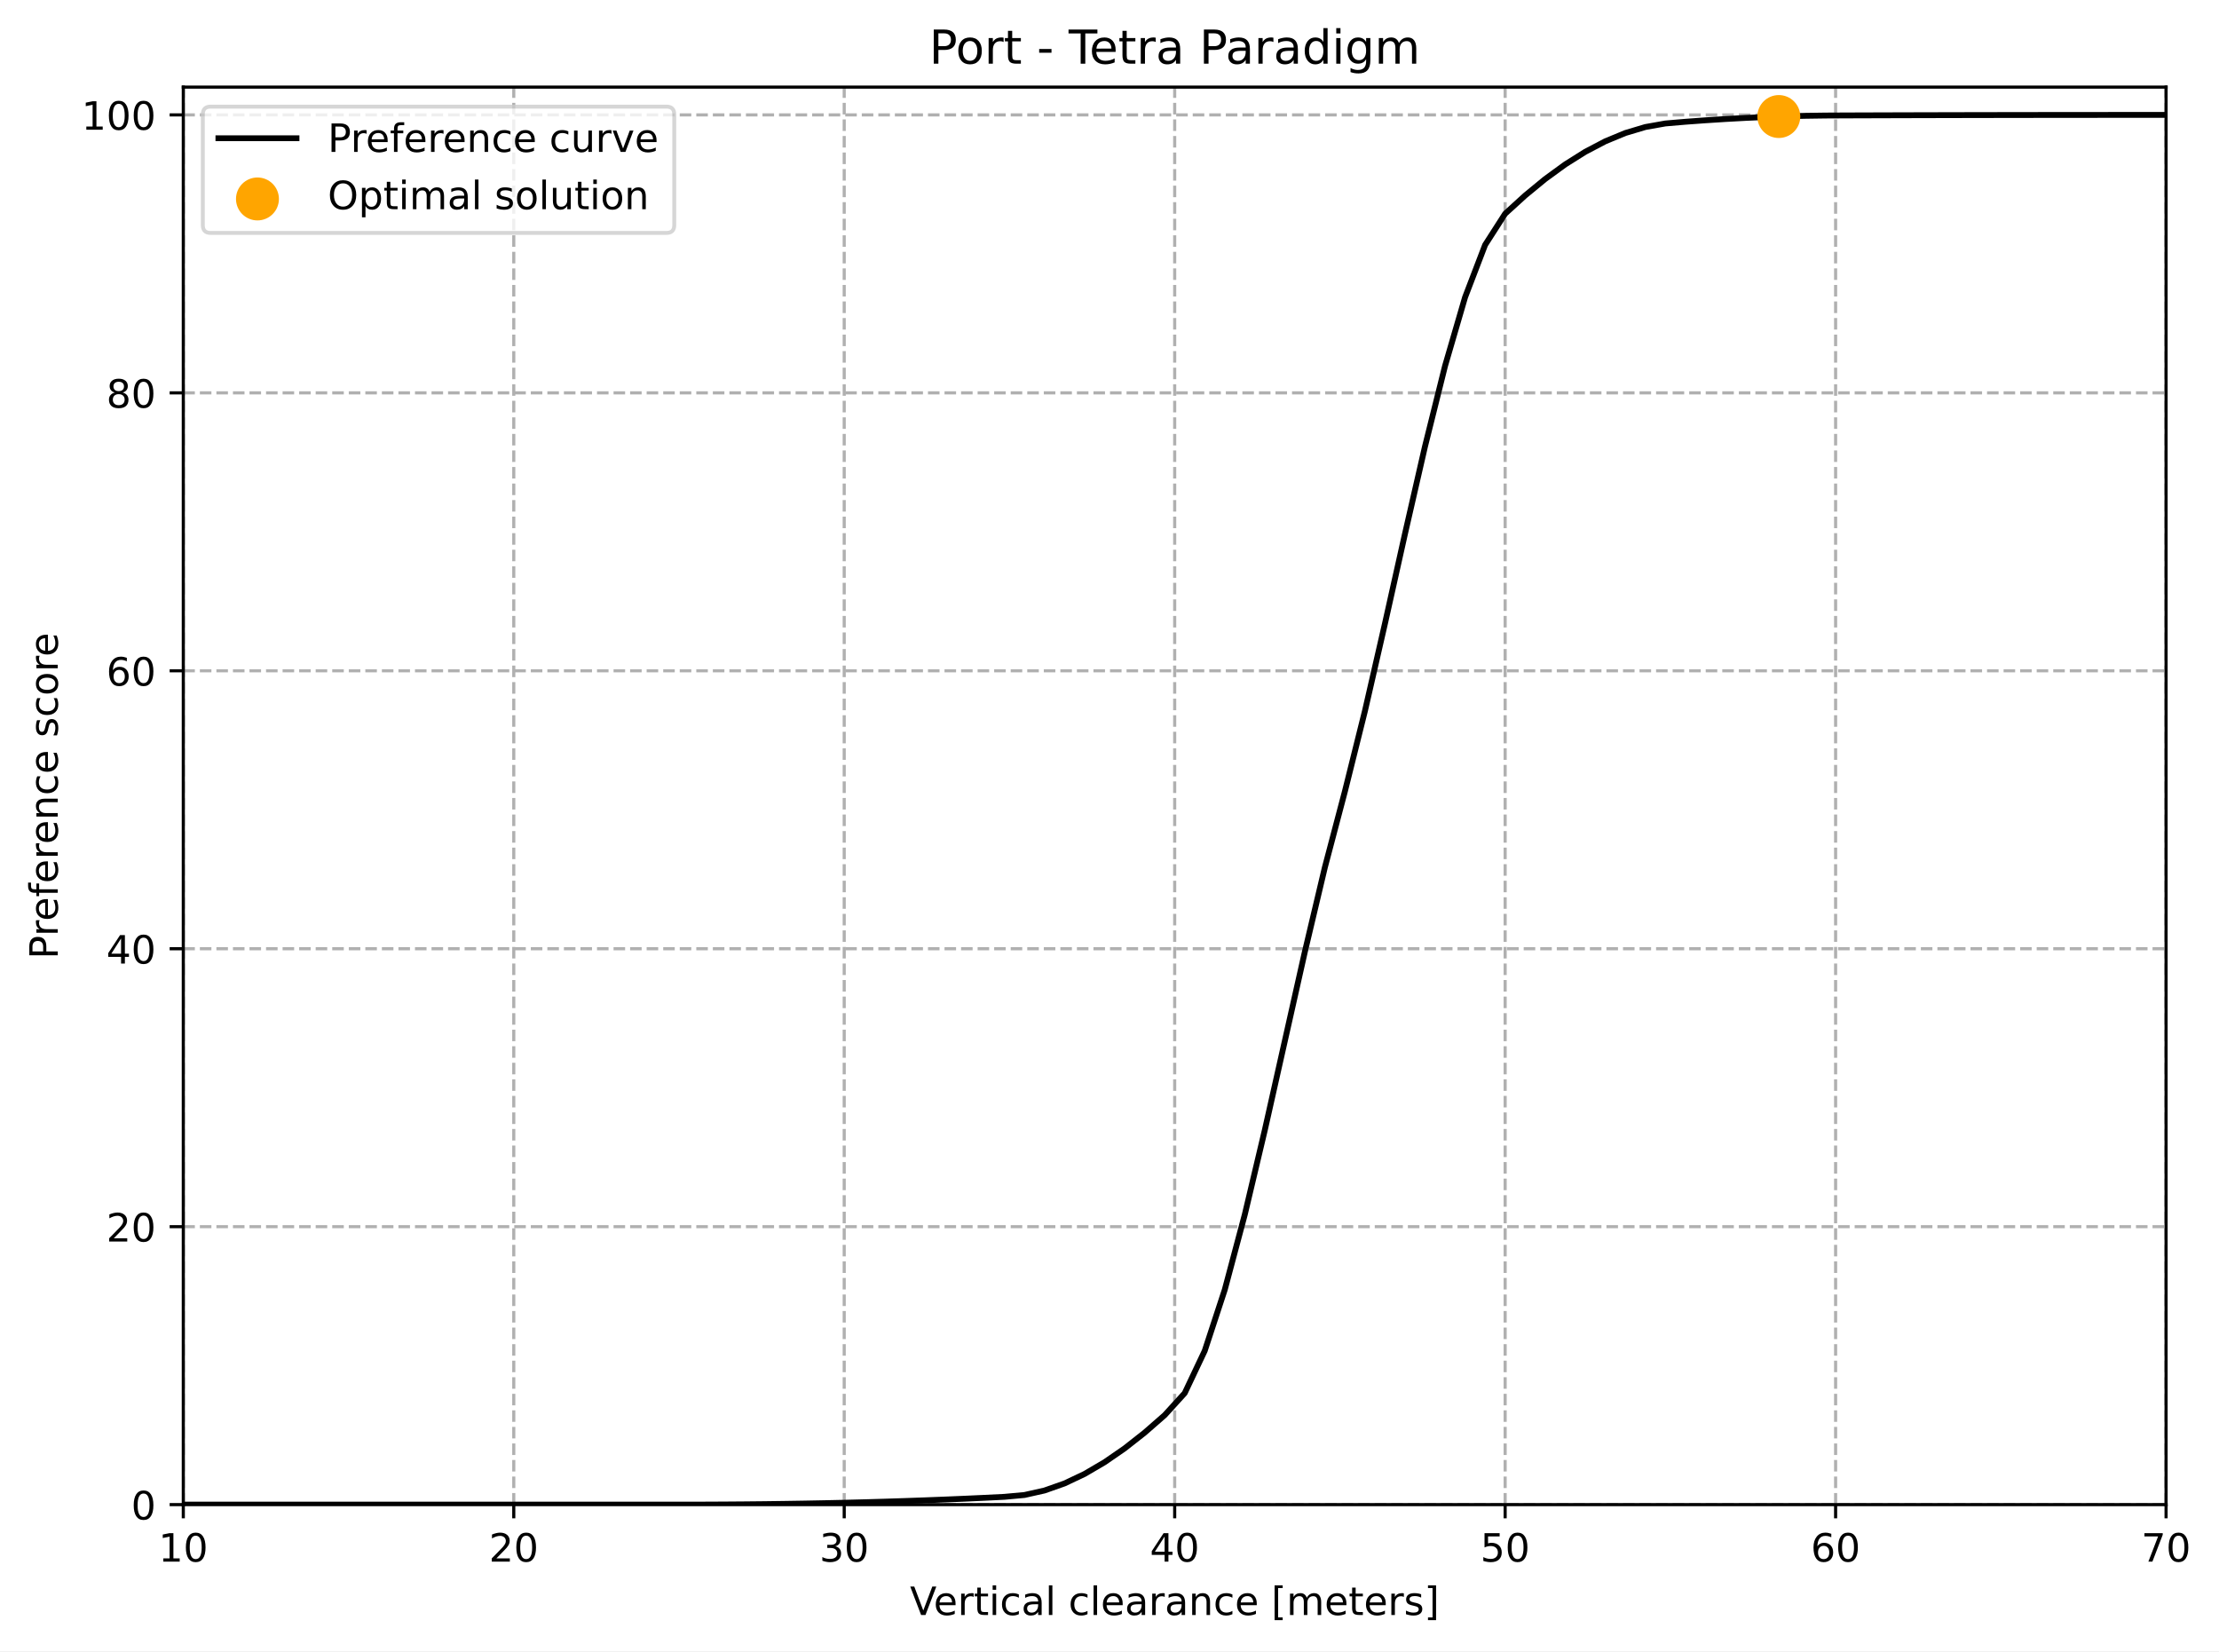
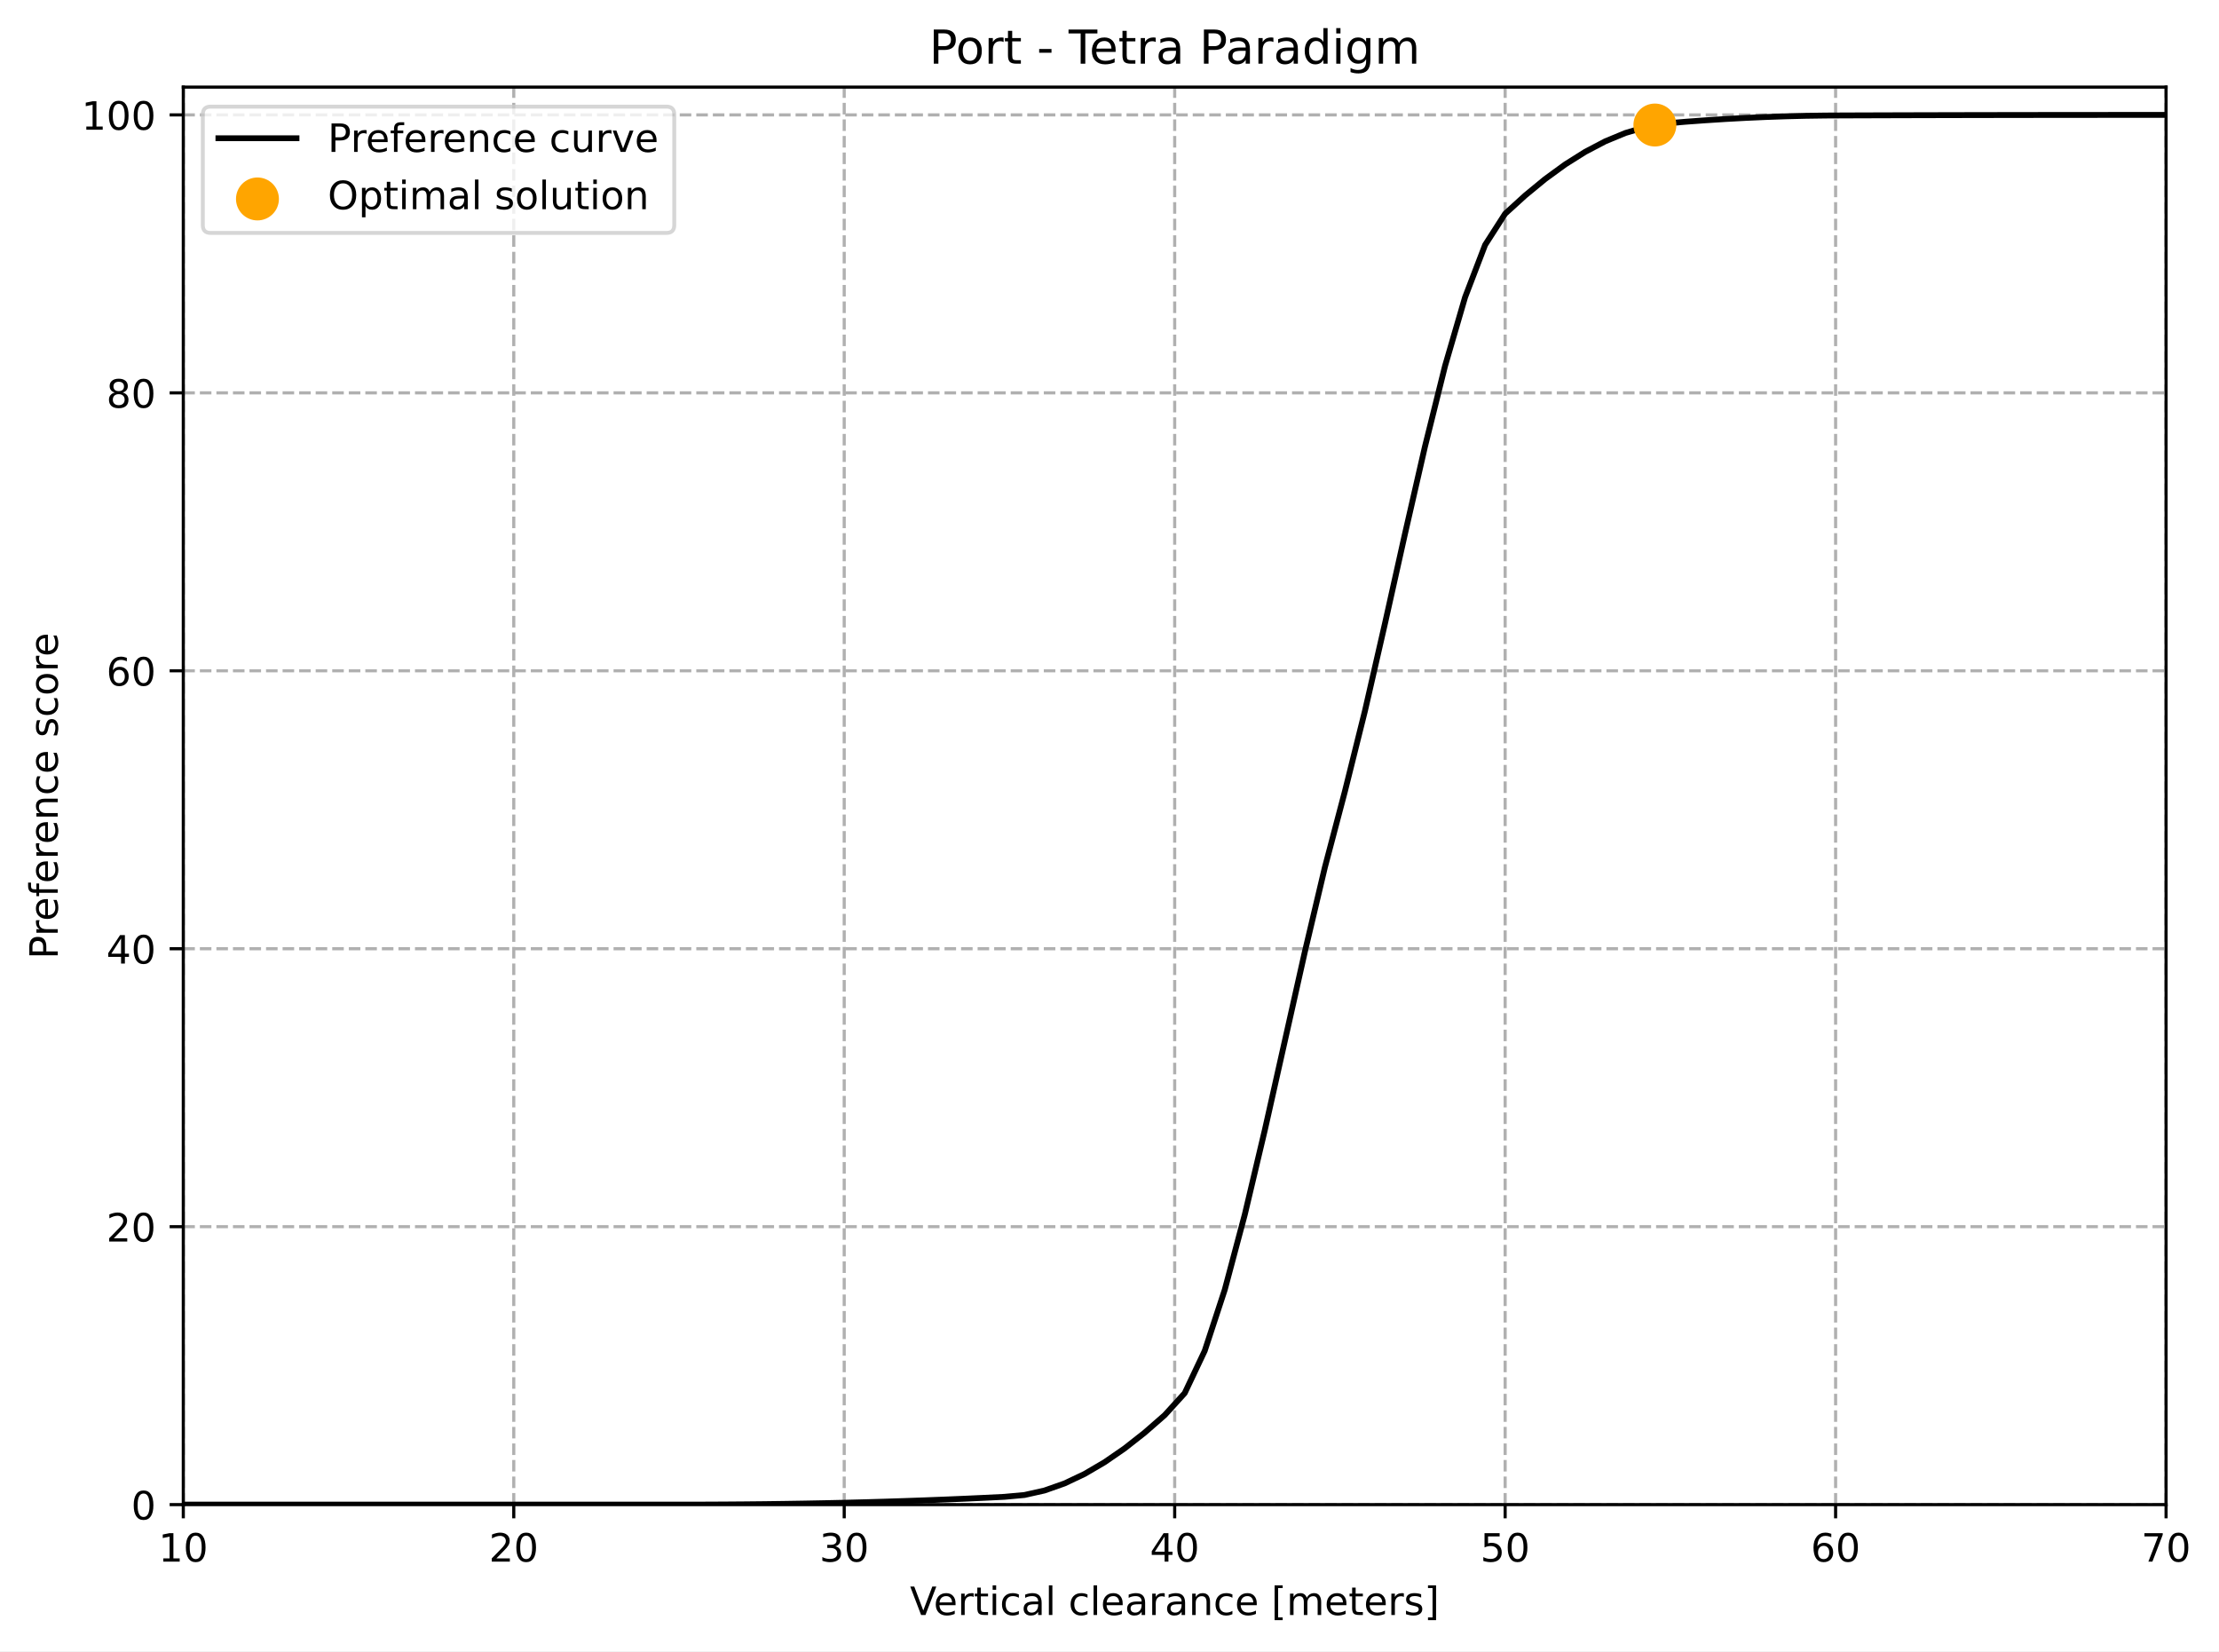
<svg xmlns="http://www.w3.org/2000/svg" xmlns:xlink="http://www.w3.org/1999/xlink" width="568.558pt" height="423.034pt" viewBox="0 0 568.558 423.034" version="1.1">
  <defs>
    <style type="text/css">*{stroke-linejoin: round; stroke-linecap: butt}</style>
  </defs>
  <g id="figure_1">
    <g id="patch_1">
      <path d="M 0 423.034  L 568.558 423.034  L 568.558 0  L 0 0  z " style="fill: #ffffff" />
    </g>
    <g id="axes_1">
      <g id="patch_2">
        <path d="M 46.966 385.478  L 554.996 385.478  L 554.996 22.318  L 46.966 22.318  z " style="fill: #ffffff" />
      </g>
      <g id="matplotlib.axis_1">
        <g id="xtick_1">
          <g id="line2d_1">
-             <path d="M 46.966 385.478  L 46.966 22.318  " clip-path="url(#p206c62be2a)" style="fill: none; stroke-dasharray: 2.96,1.28; stroke-dashoffset: 0; stroke: #b0b0b0; stroke-width: 0.8" />
+             <path d="M 46.966 385.478  L 46.966 22.318  " clip-path="url(#p1ae2d75d5c)" style="fill: none; stroke-dasharray: 2.96,1.28; stroke-dashoffset: 0; stroke: #b0b0b0; stroke-width: 0.8" />
          </g>
          <g id="line2d_2">
            <defs>
-               <path id="md90f632abb" d="M 0 0  L 0 3.5  " style="stroke: #000000; stroke-width: 0.8" />
-             </defs>
-             <g>
-               <use xlink:href="#md90f632abb" x="46.966" y="385.478" style="stroke: #000000; stroke-width: 0.8" />
+               <path id="mba00df4648" d="M 0 0  L 0 3.5  " style="stroke: #000000; stroke-width: 0.8" />
+             </defs>
+             <g>
+               <use xlink:href="#mba00df4648" x="46.966" y="385.478" style="stroke: #000000; stroke-width: 0.8" />
            </g>
          </g>
          <g id="text_1">
            <g transform="translate(40.60312 400.0766) scale(0.1 -0.1)">
              <defs>
                <path id="DejaVuSans-31" d="M 794 531  L 1825 531  L 1825 4091  L 703 3866  L 703 4441  L 1819 4666  L 2450 4666  L 2450 531  L 3481 531  L 3481 0  L 794 0  L 794 531  z " transform="scale(0.015625)" />
                <path id="DejaVuSans-30" d="M 2034 4250  Q 1547 4250 1301 3770  Q 1056 3291 1056 2328  Q 1056 1369 1301 889  Q 1547 409 2034 409  Q 2525 409 2770 889  Q 3016 1369 3016 2328  Q 3016 3291 2770 3770  Q 2525 4250 2034 4250  z M 2034 4750  Q 2819 4750 3233 4129  Q 3647 3509 3647 2328  Q 3647 1150 3233 529  Q 2819 -91 2034 -91  Q 1250 -91 836 529  Q 422 1150 422 2328  Q 422 3509 836 4129  Q 1250 4750 2034 4750  z " transform="scale(0.015625)" />
              </defs>
              <use xlink:href="#DejaVuSans-31" />
              <use xlink:href="#DejaVuSans-30" transform="translate(63.62305 0)" />
            </g>
          </g>
        </g>
        <g id="xtick_2">
          <g id="line2d_3">
-             <path d="M 131.637 385.478  L 131.637 22.318  " clip-path="url(#p206c62be2a)" style="fill: none; stroke-dasharray: 2.96,1.28; stroke-dashoffset: 0; stroke: #b0b0b0; stroke-width: 0.8" />
+             <path d="M 131.637 385.478  L 131.637 22.318  " clip-path="url(#p1ae2d75d5c)" style="fill: none; stroke-dasharray: 2.96,1.28; stroke-dashoffset: 0; stroke: #b0b0b0; stroke-width: 0.8" />
          </g>
          <g id="line2d_4">
            <g>
-               <use xlink:href="#md90f632abb" x="131.637" y="385.478" style="stroke: #000000; stroke-width: 0.8" />
+               <use xlink:href="#mba00df4648" x="131.637" y="385.478" style="stroke: #000000; stroke-width: 0.8" />
            </g>
          </g>
          <g id="text_2">
            <g transform="translate(125.2748 400.0766) scale(0.1 -0.1)">
              <defs>
                <path id="DejaVuSans-32" d="M 1228 531  L 3431 531  L 3431 0  L 469 0  L 469 531  Q 828 903 1448 1529  Q 2069 2156 2228 2338  Q 2531 2678 2651 2914  Q 2772 3150 2772 3378  Q 2772 3750 2511 3984  Q 2250 4219 1831 4219  Q 1534 4219 1204 4116  Q 875 4013 500 3803  L 500 4441  Q 881 4594 1212 4672  Q 1544 4750 1819 4750  Q 2544 4750 2975 4387  Q 3406 4025 3406 3419  Q 3406 3131 3298 2873  Q 3191 2616 2906 2266  Q 2828 2175 2409 1742  Q 1991 1309 1228 531  z " transform="scale(0.015625)" />
              </defs>
              <use xlink:href="#DejaVuSans-32" />
              <use xlink:href="#DejaVuSans-30" transform="translate(63.62305 0)" />
            </g>
          </g>
        </g>
        <g id="xtick_3">
          <g id="line2d_5">
-             <path d="M 216.309 385.478  L 216.309 22.318  " clip-path="url(#p206c62be2a)" style="fill: none; stroke-dasharray: 2.96,1.28; stroke-dashoffset: 0; stroke: #b0b0b0; stroke-width: 0.8" />
+             <path d="M 216.309 385.478  L 216.309 22.318  " clip-path="url(#p1ae2d75d5c)" style="fill: none; stroke-dasharray: 2.96,1.28; stroke-dashoffset: 0; stroke: #b0b0b0; stroke-width: 0.8" />
          </g>
          <g id="line2d_6">
            <g>
-               <use xlink:href="#md90f632abb" x="216.309" y="385.478" style="stroke: #000000; stroke-width: 0.8" />
+               <use xlink:href="#mba00df4648" x="216.309" y="385.478" style="stroke: #000000; stroke-width: 0.8" />
            </g>
          </g>
          <g id="text_3">
            <g transform="translate(209.9465 400.0766) scale(0.1 -0.1)">
              <defs>
                <path id="DejaVuSans-33" d="M 2597 2516  Q 3050 2419 3304 2112  Q 3559 1806 3559 1356  Q 3559 666 3084 287  Q 2609 -91 1734 -91  Q 1441 -91 1130 -33  Q 819 25 488 141  L 488 750  Q 750 597 1062 519  Q 1375 441 1716 441  Q 2309 441 2620 675  Q 2931 909 2931 1356  Q 2931 1769 2642 2001  Q 2353 2234 1838 2234  L 1294 2234  L 1294 2753  L 1863 2753  Q 2328 2753 2575 2939  Q 2822 3125 2822 3475  Q 2822 3834 2567 4026  Q 2313 4219 1838 4219  Q 1578 4219 1281 4162  Q 984 4106 628 3988  L 628 4550  Q 988 4650 1302 4700  Q 1616 4750 1894 4750  Q 2613 4750 3031 4423  Q 3450 4097 3450 3541  Q 3450 3153 3228 2886  Q 3006 2619 2597 2516  z " transform="scale(0.015625)" />
              </defs>
              <use xlink:href="#DejaVuSans-33" />
              <use xlink:href="#DejaVuSans-30" transform="translate(63.62305 0)" />
            </g>
          </g>
        </g>
        <g id="xtick_4">
          <g id="line2d_7">
-             <path d="M 300.981 385.478  L 300.981 22.318  " clip-path="url(#p206c62be2a)" style="fill: none; stroke-dasharray: 2.96,1.28; stroke-dashoffset: 0; stroke: #b0b0b0; stroke-width: 0.8" />
+             <path d="M 300.981 385.478  L 300.981 22.318  " clip-path="url(#p1ae2d75d5c)" style="fill: none; stroke-dasharray: 2.96,1.28; stroke-dashoffset: 0; stroke: #b0b0b0; stroke-width: 0.8" />
          </g>
          <g id="line2d_8">
            <g>
-               <use xlink:href="#md90f632abb" x="300.981" y="385.478" style="stroke: #000000; stroke-width: 0.8" />
+               <use xlink:href="#mba00df4648" x="300.981" y="385.478" style="stroke: #000000; stroke-width: 0.8" />
            </g>
          </g>
          <g id="text_4">
            <g transform="translate(294.6181 400.0766) scale(0.1 -0.1)">
              <defs>
                <path id="DejaVuSans-34" d="M 2419 4116  L 825 1625  L 2419 1625  L 2419 4116  z M 2253 4666  L 3047 4666  L 3047 1625  L 3713 1625  L 3713 1100  L 3047 1100  L 3047 0  L 2419 0  L 2419 1100  L 313 1100  L 313 1709  L 2253 4666  z " transform="scale(0.015625)" />
              </defs>
              <use xlink:href="#DejaVuSans-34" />
              <use xlink:href="#DejaVuSans-30" transform="translate(63.62305 0)" />
            </g>
          </g>
        </g>
        <g id="xtick_5">
          <g id="line2d_9">
-             <path d="M 385.652 385.478  L 385.652 22.318  " clip-path="url(#p206c62be2a)" style="fill: none; stroke-dasharray: 2.96,1.28; stroke-dashoffset: 0; stroke: #b0b0b0; stroke-width: 0.8" />
+             <path d="M 385.652 385.478  L 385.652 22.318  " clip-path="url(#p1ae2d75d5c)" style="fill: none; stroke-dasharray: 2.96,1.28; stroke-dashoffset: 0; stroke: #b0b0b0; stroke-width: 0.8" />
          </g>
          <g id="line2d_10">
            <g>
-               <use xlink:href="#md90f632abb" x="385.652" y="385.478" style="stroke: #000000; stroke-width: 0.8" />
+               <use xlink:href="#mba00df4648" x="385.652" y="385.478" style="stroke: #000000; stroke-width: 0.8" />
            </g>
          </g>
          <g id="text_5">
            <g transform="translate(379.2898 400.0766) scale(0.1 -0.1)">
              <defs>
                <path id="DejaVuSans-35" d="M 691 4666  L 3169 4666  L 3169 4134  L 1269 4134  L 1269 2991  Q 1406 3038 1543 3061  Q 1681 3084 1819 3084  Q 2600 3084 3056 2656  Q 3513 2228 3513 1497  Q 3513 744 3044 326  Q 2575 -91 1722 -91  Q 1428 -91 1123 -41  Q 819 9 494 109  L 494 744  Q 775 591 1075 516  Q 1375 441 1709 441  Q 2250 441 2565 725  Q 2881 1009 2881 1497  Q 2881 1984 2565 2268  Q 2250 2553 1709 2553  Q 1456 2553 1204 2497  Q 953 2441 691 2322  L 691 4666  z " transform="scale(0.015625)" />
              </defs>
              <use xlink:href="#DejaVuSans-35" />
              <use xlink:href="#DejaVuSans-30" transform="translate(63.62305 0)" />
            </g>
          </g>
        </g>
        <g id="xtick_6">
          <g id="line2d_11">
-             <path d="M 470.324 385.478  L 470.324 22.318  " clip-path="url(#p206c62be2a)" style="fill: none; stroke-dasharray: 2.96,1.28; stroke-dashoffset: 0; stroke: #b0b0b0; stroke-width: 0.8" />
+             <path d="M 470.324 385.478  L 470.324 22.318  " clip-path="url(#p1ae2d75d5c)" style="fill: none; stroke-dasharray: 2.96,1.28; stroke-dashoffset: 0; stroke: #b0b0b0; stroke-width: 0.8" />
          </g>
          <g id="line2d_12">
            <g>
-               <use xlink:href="#md90f632abb" x="470.324" y="385.478" style="stroke: #000000; stroke-width: 0.8" />
+               <use xlink:href="#mba00df4648" x="470.324" y="385.478" style="stroke: #000000; stroke-width: 0.8" />
            </g>
          </g>
          <g id="text_6">
            <g transform="translate(463.9615 400.0766) scale(0.1 -0.1)">
              <defs>
                <path id="DejaVuSans-36" d="M 2113 2584  Q 1688 2584 1439 2293  Q 1191 2003 1191 1497  Q 1191 994 1439 701  Q 1688 409 2113 409  Q 2538 409 2786 701  Q 3034 994 3034 1497  Q 3034 2003 2786 2293  Q 2538 2584 2113 2584  z M 3366 4563  L 3366 3988  Q 3128 4100 2886 4159  Q 2644 4219 2406 4219  Q 1781 4219 1451 3797  Q 1122 3375 1075 2522  Q 1259 2794 1537 2939  Q 1816 3084 2150 3084  Q 2853 3084 3261 2657  Q 3669 2231 3669 1497  Q 3669 778 3244 343  Q 2819 -91 2113 -91  Q 1303 -91 875 529  Q 447 1150 447 2328  Q 447 3434 972 4092  Q 1497 4750 2381 4750  Q 2619 4750 2861 4703  Q 3103 4656 3366 4563  z " transform="scale(0.015625)" />
              </defs>
              <use xlink:href="#DejaVuSans-36" />
              <use xlink:href="#DejaVuSans-30" transform="translate(63.62305 0)" />
            </g>
          </g>
        </g>
        <g id="xtick_7">
          <g id="line2d_13">
-             <path d="M 554.996 385.478  L 554.996 22.318  " clip-path="url(#p206c62be2a)" style="fill: none; stroke-dasharray: 2.96,1.28; stroke-dashoffset: 0; stroke: #b0b0b0; stroke-width: 0.8" />
+             <path d="M 554.996 385.478  L 554.996 22.318  " clip-path="url(#p1ae2d75d5c)" style="fill: none; stroke-dasharray: 2.96,1.28; stroke-dashoffset: 0; stroke: #b0b0b0; stroke-width: 0.8" />
          </g>
          <g id="line2d_14">
            <g>
-               <use xlink:href="#md90f632abb" x="554.996" y="385.478" style="stroke: #000000; stroke-width: 0.8" />
+               <use xlink:href="#mba00df4648" x="554.996" y="385.478" style="stroke: #000000; stroke-width: 0.8" />
            </g>
          </g>
          <g id="text_7">
            <g transform="translate(548.6331 400.0766) scale(0.1 -0.1)">
              <defs>
                <path id="DejaVuSans-37" d="M 525 4666  L 3525 4666  L 3525 4397  L 1831 0  L 1172 0  L 2766 4134  L 525 4134  L 525 4666  z " transform="scale(0.015625)" />
              </defs>
              <use xlink:href="#DejaVuSans-37" />
              <use xlink:href="#DejaVuSans-30" transform="translate(63.62305 0)" />
            </g>
          </g>
        </g>
        <g id="text_8">
          <g transform="translate(233.1478 413.7547) scale(0.1 -0.1)">
            <defs>
              <path id="DejaVuSans-56" d="M 1831 0  L 50 4666  L 709 4666  L 2188 738  L 3669 4666  L 4325 4666  L 2547 0  L 1831 0  z " transform="scale(0.015625)" />
              <path id="DejaVuSans-65" d="M 3597 1894  L 3597 1613  L 953 1613  Q 991 1019 1311 708  Q 1631 397 2203 397  Q 2534 397 2845 478  Q 3156 559 3463 722  L 3463 178  Q 3153 47 2828 -22  Q 2503 -91 2169 -91  Q 1331 -91 842 396  Q 353 884 353 1716  Q 353 2575 817 3079  Q 1281 3584 2069 3584  Q 2775 3584 3186 3129  Q 3597 2675 3597 1894  z M 3022 2063  Q 3016 2534 2758 2815  Q 2500 3097 2075 3097  Q 1594 3097 1305 2825  Q 1016 2553 972 2059  L 3022 2063  z " transform="scale(0.015625)" />
              <path id="DejaVuSans-72" d="M 2631 2963  Q 2534 3019 2420 3045  Q 2306 3072 2169 3072  Q 1681 3072 1420 2755  Q 1159 2438 1159 1844  L 1159 0  L 581 0  L 581 3500  L 1159 3500  L 1159 2956  Q 1341 3275 1631 3429  Q 1922 3584 2338 3584  Q 2397 3584 2469 3576  Q 2541 3569 2628 3553  L 2631 2963  z " transform="scale(0.015625)" />
              <path id="DejaVuSans-74" d="M 1172 4494  L 1172 3500  L 2356 3500  L 2356 3053  L 1172 3053  L 1172 1153  Q 1172 725 1289 603  Q 1406 481 1766 481  L 2356 481  L 2356 0  L 1766 0  Q 1100 0 847 248  Q 594 497 594 1153  L 594 3053  L 172 3053  L 172 3500  L 594 3500  L 594 4494  L 1172 4494  z " transform="scale(0.015625)" />
              <path id="DejaVuSans-69" d="M 603 3500  L 1178 3500  L 1178 0  L 603 0  L 603 3500  z M 603 4863  L 1178 4863  L 1178 4134  L 603 4134  L 603 4863  z " transform="scale(0.015625)" />
              <path id="DejaVuSans-63" d="M 3122 3366  L 3122 2828  Q 2878 2963 2633 3030  Q 2388 3097 2138 3097  Q 1578 3097 1268 2742  Q 959 2388 959 1747  Q 959 1106 1268 751  Q 1578 397 2138 397  Q 2388 397 2633 464  Q 2878 531 3122 666  L 3122 134  Q 2881 22 2623 -34  Q 2366 -91 2075 -91  Q 1284 -91 818 406  Q 353 903 353 1747  Q 353 2603 823 3093  Q 1294 3584 2113 3584  Q 2378 3584 2631 3529  Q 2884 3475 3122 3366  z " transform="scale(0.015625)" />
              <path id="DejaVuSans-61" d="M 2194 1759  Q 1497 1759 1228 1600  Q 959 1441 959 1056  Q 959 750 1161 570  Q 1363 391 1709 391  Q 2188 391 2477 730  Q 2766 1069 2766 1631  L 2766 1759  L 2194 1759  z M 3341 1997  L 3341 0  L 2766 0  L 2766 531  Q 2569 213 2275 61  Q 1981 -91 1556 -91  Q 1019 -91 701 211  Q 384 513 384 1019  Q 384 1609 779 1909  Q 1175 2209 1959 2209  L 2766 2209  L 2766 2266  Q 2766 2663 2505 2880  Q 2244 3097 1772 3097  Q 1472 3097 1187 3025  Q 903 2953 641 2809  L 641 3341  Q 956 3463 1253 3523  Q 1550 3584 1831 3584  Q 2591 3584 2966 3190  Q 3341 2797 3341 1997  z " transform="scale(0.015625)" />
              <path id="DejaVuSans-6c" d="M 603 4863  L 1178 4863  L 1178 0  L 603 0  L 603 4863  z " transform="scale(0.015625)" />
              <path id="DejaVuSans-20" transform="scale(0.015625)" />
              <path id="DejaVuSans-6e" d="M 3513 2113  L 3513 0  L 2938 0  L 2938 2094  Q 2938 2591 2744 2837  Q 2550 3084 2163 3084  Q 1697 3084 1428 2787  Q 1159 2491 1159 1978  L 1159 0  L 581 0  L 581 3500  L 1159 3500  L 1159 2956  Q 1366 3272 1645 3428  Q 1925 3584 2291 3584  Q 2894 3584 3203 3211  Q 3513 2838 3513 2113  z " transform="scale(0.015625)" />
              <path id="DejaVuSans-5b" d="M 550 4863  L 1875 4863  L 1875 4416  L 1125 4416  L 1125 -397  L 1875 -397  L 1875 -844  L 550 -844  L 550 4863  z " transform="scale(0.015625)" />
              <path id="DejaVuSans-6d" d="M 3328 2828  Q 3544 3216 3844 3400  Q 4144 3584 4550 3584  Q 5097 3584 5394 3201  Q 5691 2819 5691 2113  L 5691 0  L 5113 0  L 5113 2094  Q 5113 2597 4934 2840  Q 4756 3084 4391 3084  Q 3944 3084 3684 2787  Q 3425 2491 3425 1978  L 3425 0  L 2847 0  L 2847 2094  Q 2847 2600 2669 2842  Q 2491 3084 2119 3084  Q 1678 3084 1418 2786  Q 1159 2488 1159 1978  L 1159 0  L 581 0  L 581 3500  L 1159 3500  L 1159 2956  Q 1356 3278 1631 3431  Q 1906 3584 2284 3584  Q 2666 3584 2933 3390  Q 3200 3197 3328 2828  z " transform="scale(0.015625)" />
              <path id="DejaVuSans-73" d="M 2834 3397  L 2834 2853  Q 2591 2978 2328 3040  Q 2066 3103 1784 3103  Q 1356 3103 1142 2972  Q 928 2841 928 2578  Q 928 2378 1081 2264  Q 1234 2150 1697 2047  L 1894 2003  Q 2506 1872 2764 1633  Q 3022 1394 3022 966  Q 3022 478 2636 193  Q 2250 -91 1575 -91  Q 1294 -91 989 -36  Q 684 19 347 128  L 347 722  Q 666 556 975 473  Q 1284 391 1588 391  Q 1994 391 2212 530  Q 2431 669 2431 922  Q 2431 1156 2273 1281  Q 2116 1406 1581 1522  L 1381 1569  Q 847 1681 609 1914  Q 372 2147 372 2553  Q 372 3047 722 3315  Q 1072 3584 1716 3584  Q 2034 3584 2315 3537  Q 2597 3491 2834 3397  z " transform="scale(0.015625)" />
              <path id="DejaVuSans-5d" d="M 1947 4863  L 1947 -844  L 622 -844  L 622 -397  L 1369 -397  L 1369 4416  L 622 4416  L 622 4863  L 1947 4863  z " transform="scale(0.015625)" />
            </defs>
            <use xlink:href="#DejaVuSans-56" />
            <use xlink:href="#DejaVuSans-65" transform="translate(60.6582 0)" />
            <use xlink:href="#DejaVuSans-72" transform="translate(122.1816 0)" />
            <use xlink:href="#DejaVuSans-74" transform="translate(163.2949 0)" />
            <use xlink:href="#DejaVuSans-69" transform="translate(202.5039 0)" />
            <use xlink:href="#DejaVuSans-63" transform="translate(230.2871 0)" />
            <use xlink:href="#DejaVuSans-61" transform="translate(285.2676 0)" />
            <use xlink:href="#DejaVuSans-6c" transform="translate(346.5469 0)" />
            <use xlink:href="#DejaVuSans-20" transform="translate(374.3301 0)" />
            <use xlink:href="#DejaVuSans-63" transform="translate(406.1172 0)" />
            <use xlink:href="#DejaVuSans-6c" transform="translate(461.0977 0)" />
            <use xlink:href="#DejaVuSans-65" transform="translate(488.8809 0)" />
            <use xlink:href="#DejaVuSans-61" transform="translate(550.4043 0)" />
            <use xlink:href="#DejaVuSans-72" transform="translate(611.6836 0)" />
            <use xlink:href="#DejaVuSans-61" transform="translate(652.7969 0)" />
            <use xlink:href="#DejaVuSans-6e" transform="translate(714.0762 0)" />
            <use xlink:href="#DejaVuSans-63" transform="translate(777.4551 0)" />
            <use xlink:href="#DejaVuSans-65" transform="translate(832.4355 0)" />
            <use xlink:href="#DejaVuSans-20" transform="translate(893.959 0)" />
            <use xlink:href="#DejaVuSans-5b" transform="translate(925.7461 0)" />
            <use xlink:href="#DejaVuSans-6d" transform="translate(964.7598 0)" />
            <use xlink:href="#DejaVuSans-65" transform="translate(1062.172 0)" />
            <use xlink:href="#DejaVuSans-74" transform="translate(1123.695 0)" />
            <use xlink:href="#DejaVuSans-65" transform="translate(1162.904 0)" />
            <use xlink:href="#DejaVuSans-72" transform="translate(1224.428 0)" />
            <use xlink:href="#DejaVuSans-73" transform="translate(1265.541 0)" />
            <use xlink:href="#DejaVuSans-5d" transform="translate(1317.641 0)" />
          </g>
        </g>
      </g>
      <g id="matplotlib.axis_2">
        <g id="ytick_1">
          <g id="line2d_15">
-             <path d="M 46.966 385.478  L 554.996 385.478  " clip-path="url(#p206c62be2a)" style="fill: none; stroke-dasharray: 2.96,1.28; stroke-dashoffset: 0; stroke: #b0b0b0; stroke-width: 0.8" />
+             <path d="M 46.966 385.478  L 554.996 385.478  " clip-path="url(#p1ae2d75d5c)" style="fill: none; stroke-dasharray: 2.96,1.28; stroke-dashoffset: 0; stroke: #b0b0b0; stroke-width: 0.8" />
          </g>
          <g id="line2d_16">
            <defs>
-               <path id="m38cca341e3" d="M 0 0  L -3.5 0  " style="stroke: #000000; stroke-width: 0.8" />
-             </defs>
-             <g>
-               <use xlink:href="#m38cca341e3" x="46.966" y="385.478" style="stroke: #000000; stroke-width: 0.8" />
+               <path id="m9459bcd0e3" d="M 0 0  L -3.5 0  " style="stroke: #000000; stroke-width: 0.8" />
+             </defs>
+             <g>
+               <use xlink:href="#m9459bcd0e3" x="46.966" y="385.478" style="stroke: #000000; stroke-width: 0.8" />
            </g>
          </g>
          <g id="text_9">
            <g transform="translate(33.60312 389.2773) scale(0.1 -0.1)">
              <use xlink:href="#DejaVuSans-30" />
            </g>
          </g>
        </g>
        <g id="ytick_2">
          <g id="line2d_17">
-             <path d="M 46.966 314.27  L 554.996 314.27  " clip-path="url(#p206c62be2a)" style="fill: none; stroke-dasharray: 2.96,1.28; stroke-dashoffset: 0; stroke: #b0b0b0; stroke-width: 0.8" />
+             <path d="M 46.966 314.27  L 554.996 314.27  " clip-path="url(#p1ae2d75d5c)" style="fill: none; stroke-dasharray: 2.96,1.28; stroke-dashoffset: 0; stroke: #b0b0b0; stroke-width: 0.8" />
          </g>
          <g id="line2d_18">
            <g>
-               <use xlink:href="#m38cca341e3" x="46.966" y="314.27" style="stroke: #000000; stroke-width: 0.8" />
+               <use xlink:href="#m9459bcd0e3" x="46.966" y="314.27" style="stroke: #000000; stroke-width: 0.8" />
            </g>
          </g>
          <g id="text_10">
            <g transform="translate(27.24063 318.0695) scale(0.1 -0.1)">
              <use xlink:href="#DejaVuSans-32" />
              <use xlink:href="#DejaVuSans-30" transform="translate(63.62305 0)" />
            </g>
          </g>
        </g>
        <g id="ytick_3">
          <g id="line2d_19">
-             <path d="M 46.966 243.062  L 554.996 243.062  " clip-path="url(#p206c62be2a)" style="fill: none; stroke-dasharray: 2.96,1.28; stroke-dashoffset: 0; stroke: #b0b0b0; stroke-width: 0.8" />
+             <path d="M 46.966 243.062  L 554.996 243.062  " clip-path="url(#p1ae2d75d5c)" style="fill: none; stroke-dasharray: 2.96,1.28; stroke-dashoffset: 0; stroke: #b0b0b0; stroke-width: 0.8" />
          </g>
          <g id="line2d_20">
            <g>
-               <use xlink:href="#m38cca341e3" x="46.966" y="243.062" style="stroke: #000000; stroke-width: 0.8" />
+               <use xlink:href="#m9459bcd0e3" x="46.966" y="243.062" style="stroke: #000000; stroke-width: 0.8" />
            </g>
          </g>
          <g id="text_11">
            <g transform="translate(27.24063 246.8617) scale(0.1 -0.1)">
              <use xlink:href="#DejaVuSans-34" />
              <use xlink:href="#DejaVuSans-30" transform="translate(63.62305 0)" />
            </g>
          </g>
        </g>
        <g id="ytick_4">
          <g id="line2d_21">
-             <path d="M 46.966 171.855  L 554.996 171.855  " clip-path="url(#p206c62be2a)" style="fill: none; stroke-dasharray: 2.96,1.28; stroke-dashoffset: 0; stroke: #b0b0b0; stroke-width: 0.8" />
+             <path d="M 46.966 171.855  L 554.996 171.855  " clip-path="url(#p1ae2d75d5c)" style="fill: none; stroke-dasharray: 2.96,1.28; stroke-dashoffset: 0; stroke: #b0b0b0; stroke-width: 0.8" />
          </g>
          <g id="line2d_22">
            <g>
-               <use xlink:href="#m38cca341e3" x="46.966" y="171.855" style="stroke: #000000; stroke-width: 0.8" />
+               <use xlink:href="#m9459bcd0e3" x="46.966" y="171.855" style="stroke: #000000; stroke-width: 0.8" />
            </g>
          </g>
          <g id="text_12">
            <g transform="translate(27.24063 175.6538) scale(0.1 -0.1)">
              <use xlink:href="#DejaVuSans-36" />
              <use xlink:href="#DejaVuSans-30" transform="translate(63.62305 0)" />
            </g>
          </g>
        </g>
        <g id="ytick_5">
          <g id="line2d_23">
-             <path d="M 46.966 100.647  L 554.996 100.647  " clip-path="url(#p206c62be2a)" style="fill: none; stroke-dasharray: 2.96,1.28; stroke-dashoffset: 0; stroke: #b0b0b0; stroke-width: 0.8" />
+             <path d="M 46.966 100.647  L 554.996 100.647  " clip-path="url(#p1ae2d75d5c)" style="fill: none; stroke-dasharray: 2.96,1.28; stroke-dashoffset: 0; stroke: #b0b0b0; stroke-width: 0.8" />
          </g>
          <g id="line2d_24">
            <g>
-               <use xlink:href="#m38cca341e3" x="46.966" y="100.647" style="stroke: #000000; stroke-width: 0.8" />
+               <use xlink:href="#m9459bcd0e3" x="46.966" y="100.647" style="stroke: #000000; stroke-width: 0.8" />
            </g>
          </g>
          <g id="text_13">
            <g transform="translate(27.24063 104.446) scale(0.1 -0.1)">
              <defs>
                <path id="DejaVuSans-38" d="M 2034 2216  Q 1584 2216 1326 1975  Q 1069 1734 1069 1313  Q 1069 891 1326 650  Q 1584 409 2034 409  Q 2484 409 2743 651  Q 3003 894 3003 1313  Q 3003 1734 2745 1975  Q 2488 2216 2034 2216  z M 1403 2484  Q 997 2584 770 2862  Q 544 3141 544 3541  Q 544 4100 942 4425  Q 1341 4750 2034 4750  Q 2731 4750 3128 4425  Q 3525 4100 3525 3541  Q 3525 3141 3298 2862  Q 3072 2584 2669 2484  Q 3125 2378 3379 2068  Q 3634 1759 3634 1313  Q 3634 634 3220 271  Q 2806 -91 2034 -91  Q 1263 -91 848 271  Q 434 634 434 1313  Q 434 1759 690 2068  Q 947 2378 1403 2484  z M 1172 3481  Q 1172 3119 1398 2916  Q 1625 2713 2034 2713  Q 2441 2713 2670 2916  Q 2900 3119 2900 3481  Q 2900 3844 2670 4047  Q 2441 4250 2034 4250  Q 1625 4250 1398 4047  Q 1172 3844 1172 3481  z " transform="scale(0.015625)" />
              </defs>
              <use xlink:href="#DejaVuSans-38" />
              <use xlink:href="#DejaVuSans-30" transform="translate(63.62305 0)" />
            </g>
          </g>
        </g>
        <g id="ytick_6">
          <g id="line2d_25">
-             <path d="M 46.966 29.439  L 554.996 29.439  " clip-path="url(#p206c62be2a)" style="fill: none; stroke-dasharray: 2.96,1.28; stroke-dashoffset: 0; stroke: #b0b0b0; stroke-width: 0.8" />
+             <path d="M 46.966 29.439  L 554.996 29.439  " clip-path="url(#p1ae2d75d5c)" style="fill: none; stroke-dasharray: 2.96,1.28; stroke-dashoffset: 0; stroke: #b0b0b0; stroke-width: 0.8" />
          </g>
          <g id="line2d_26">
            <g>
-               <use xlink:href="#m38cca341e3" x="46.966" y="29.439" style="stroke: #000000; stroke-width: 0.8" />
+               <use xlink:href="#m9459bcd0e3" x="46.966" y="29.439" style="stroke: #000000; stroke-width: 0.8" />
            </g>
          </g>
          <g id="text_14">
            <g transform="translate(20.87813 33.23813) scale(0.1 -0.1)">
              <use xlink:href="#DejaVuSans-31" />
              <use xlink:href="#DejaVuSans-30" transform="translate(63.62305 0)" />
              <use xlink:href="#DejaVuSans-30" transform="translate(127.2461 0)" />
            </g>
          </g>
        </g>
        <g id="text_15">
          <g transform="translate(14.79844 245.7177) rotate(-90) scale(0.1 -0.1)">
            <defs>
              <path id="DejaVuSans-50" d="M 1259 4147  L 1259 2394  L 2053 2394  Q 2494 2394 2734 2622  Q 2975 2850 2975 3272  Q 2975 3691 2734 3919  Q 2494 4147 2053 4147  L 1259 4147  z M 628 4666  L 2053 4666  Q 2838 4666 3239 4311  Q 3641 3956 3641 3272  Q 3641 2581 3239 2228  Q 2838 1875 2053 1875  L 1259 1875  L 1259 0  L 628 0  L 628 4666  z " transform="scale(0.015625)" />
              <path id="DejaVuSans-66" d="M 2375 4863  L 2375 4384  L 1825 4384  Q 1516 4384 1395 4259  Q 1275 4134 1275 3809  L 1275 3500  L 2222 3500  L 2222 3053  L 1275 3053  L 1275 0  L 697 0  L 697 3053  L 147 3053  L 147 3500  L 697 3500  L 697 3744  Q 697 4328 969 4595  Q 1241 4863 1831 4863  L 2375 4863  z " transform="scale(0.015625)" />
              <path id="DejaVuSans-6f" d="M 1959 3097  Q 1497 3097 1228 2736  Q 959 2375 959 1747  Q 959 1119 1226 758  Q 1494 397 1959 397  Q 2419 397 2687 759  Q 2956 1122 2956 1747  Q 2956 2369 2687 2733  Q 2419 3097 1959 3097  z M 1959 3584  Q 2709 3584 3137 3096  Q 3566 2609 3566 1747  Q 3566 888 3137 398  Q 2709 -91 1959 -91  Q 1206 -91 779 398  Q 353 888 353 1747  Q 353 2609 779 3096  Q 1206 3584 1959 3584  z " transform="scale(0.015625)" />
            </defs>
            <use xlink:href="#DejaVuSans-50" />
            <use xlink:href="#DejaVuSans-72" transform="translate(58.55273 0)" />
            <use xlink:href="#DejaVuSans-65" transform="translate(97.41602 0)" />
            <use xlink:href="#DejaVuSans-66" transform="translate(158.9395 0)" />
            <use xlink:href="#DejaVuSans-65" transform="translate(194.1445 0)" />
            <use xlink:href="#DejaVuSans-72" transform="translate(255.668 0)" />
            <use xlink:href="#DejaVuSans-65" transform="translate(294.5312 0)" />
            <use xlink:href="#DejaVuSans-6e" transform="translate(356.0547 0)" />
            <use xlink:href="#DejaVuSans-63" transform="translate(419.4336 0)" />
            <use xlink:href="#DejaVuSans-65" transform="translate(474.4141 0)" />
            <use xlink:href="#DejaVuSans-20" transform="translate(535.9375 0)" />
            <use xlink:href="#DejaVuSans-73" transform="translate(567.7246 0)" />
            <use xlink:href="#DejaVuSans-63" transform="translate(619.8242 0)" />
            <use xlink:href="#DejaVuSans-6f" transform="translate(674.8047 0)" />
            <use xlink:href="#DejaVuSans-72" transform="translate(735.9863 0)" />
            <use xlink:href="#DejaVuSans-65" transform="translate(774.8496 0)" />
          </g>
        </g>
      </g>
      <g id="line2d_27">
-         <path d="M 46.966 385.478  L 52.097 385.478  L 57.229 385.478  L 62.36 385.478  L 67.492 385.478  L 72.624 385.478  L 77.755 385.478  L 82.887 385.478  L 88.019 385.478  L 93.15 385.478  L 98.282 385.478  L 103.413 385.478  L 108.545 385.478  L 113.677 385.478  L 118.808 385.478  L 123.94 385.478  L 129.071 385.478  L 134.203 385.478  L 139.335 385.478  L 144.466 385.478  L 149.598 385.478  L 154.73 385.478  L 159.861 385.478  L 164.993 385.478  L 170.124 385.478  L 175.256 385.478  L 180.388 385.468  L 185.519 385.444  L 190.651 385.406  L 195.782 385.355  L 200.914 385.288  L 206.046 385.206  L 211.177 385.109  L 216.309 384.996  L 221.441 384.867  L 226.572 384.721  L 231.704 384.558  L 236.835 384.378  L 241.967 384.181  L 247.099 383.966  L 252.23 383.732  L 257.362 383.479  L 262.494 383.009  L 267.625 381.859  L 272.757 380.049  L 277.888 377.619  L 283.02 374.614  L 288.152 371.074  L 293.283 367.042  L 298.415 362.56  L 303.546 356.918  L 308.678 346.074  L 313.81 330.428  L 318.941 311.18  L 324.073 289.532  L 329.205 266.683  L 334.336 243.833  L 339.468 222.185  L 344.599 202.731  L 349.731 182.133  L 354.863 159.734  L 359.994 136.735  L 365.126 114.336  L 370.257 93.738  L 375.389 76.141  L 380.521 62.746  L 385.652 54.753  L 390.784 50.08  L 395.916 45.86  L 401.047 42.123  L 406.179 38.895  L 411.31 36.204  L 416.442 34.078  L 421.574 32.545  L 426.705 31.632  L 431.837 31.193  L 436.968 30.819  L 442.1 30.491  L 447.232 30.21  L 452.363 29.979  L 457.495 29.799  L 462.627 29.671  L 467.758 29.598  L 472.89 29.572  L 478.021 29.555  L 483.153 29.539  L 488.285 29.524  L 493.416 29.511  L 498.548 29.499  L 503.679 29.488  L 508.811 29.478  L 513.943 29.47  L 519.074 29.462  L 524.206 29.456  L 529.338 29.451  L 534.469 29.446  L 539.601 29.443  L 544.732 29.441  L 549.864 29.439  L 554.996 29.439  " clip-path="url(#p206c62be2a)" style="fill: none; stroke: #000000; stroke-width: 1.5; stroke-linecap: square" />
+         <path d="M 46.966 385.478  L 52.097 385.478  L 57.229 385.478  L 62.36 385.478  L 67.492 385.478  L 72.624 385.478  L 77.755 385.478  L 82.887 385.478  L 88.019 385.478  L 93.15 385.478  L 98.282 385.478  L 103.413 385.478  L 108.545 385.478  L 113.677 385.478  L 118.808 385.478  L 123.94 385.478  L 129.071 385.478  L 134.203 385.478  L 139.335 385.478  L 144.466 385.478  L 149.598 385.478  L 154.73 385.478  L 159.861 385.478  L 164.993 385.478  L 170.124 385.478  L 175.256 385.478  L 180.388 385.468  L 185.519 385.444  L 190.651 385.406  L 195.782 385.355  L 200.914 385.288  L 206.046 385.206  L 211.177 385.109  L 216.309 384.996  L 221.441 384.867  L 226.572 384.721  L 231.704 384.558  L 236.835 384.378  L 241.967 384.181  L 247.099 383.966  L 252.23 383.732  L 257.362 383.479  L 262.494 383.009  L 267.625 381.859  L 272.757 380.049  L 277.888 377.619  L 283.02 374.614  L 288.152 371.074  L 293.283 367.042  L 298.415 362.56  L 303.546 356.918  L 308.678 346.074  L 313.81 330.428  L 318.941 311.18  L 324.073 289.532  L 329.205 266.683  L 334.336 243.833  L 339.468 222.185  L 344.599 202.731  L 349.731 182.133  L 354.863 159.734  L 359.994 136.735  L 365.126 114.336  L 370.257 93.738  L 375.389 76.141  L 380.521 62.746  L 385.652 54.753  L 390.784 50.08  L 395.916 45.86  L 401.047 42.123  L 406.179 38.895  L 411.31 36.204  L 416.442 34.078  L 421.574 32.545  L 426.705 31.632  L 431.837 31.193  L 436.968 30.819  L 442.1 30.491  L 447.232 30.21  L 452.363 29.979  L 457.495 29.799  L 462.627 29.671  L 467.758 29.598  L 472.89 29.572  L 478.021 29.555  L 483.153 29.539  L 488.285 29.524  L 493.416 29.511  L 498.548 29.499  L 503.679 29.488  L 508.811 29.478  L 513.943 29.47  L 519.074 29.462  L 524.206 29.456  L 529.338 29.451  L 534.469 29.446  L 539.601 29.443  L 544.732 29.441  L 549.864 29.439  L 554.996 29.439  " clip-path="url(#p1ae2d75d5c)" style="fill: none; stroke: #000000; stroke-width: 1.5; stroke-linecap: square" />
      </g>
      <g id="patch_3">
        <path d="M 46.966 385.478  L 46.966 22.318  " style="fill: none; stroke: #000000; stroke-width: 0.8; stroke-linejoin: miter; stroke-linecap: square" />
      </g>
      <g id="patch_4">
        <path d="M 554.996 385.478  L 554.996 22.318  " style="fill: none; stroke: #000000; stroke-width: 0.8; stroke-linejoin: miter; stroke-linecap: square" />
      </g>
      <g id="patch_5">
        <path d="M 46.966 385.478  L 554.996 385.478  " style="fill: none; stroke: #000000; stroke-width: 0.8; stroke-linejoin: miter; stroke-linecap: square" />
      </g>
      <g id="patch_6">
        <path d="M 46.966 22.318  L 554.996 22.318  " style="fill: none; stroke: #000000; stroke-width: 0.8; stroke-linejoin: miter; stroke-linecap: square" />
      </g>
      <g id="text_16">
        <g transform="translate(238.0753 16.31812) scale(0.12 -0.12)">
          <defs>
            <path id="DejaVuSans-2d" d="M 313 2009  L 1997 2009  L 1997 1497  L 313 1497  L 313 2009  z " transform="scale(0.015625)" />
            <path id="DejaVuSans-54" d="M -19 4666  L 3928 4666  L 3928 4134  L 2272 4134  L 2272 0  L 1638 0  L 1638 4134  L -19 4134  L -19 4666  z " transform="scale(0.015625)" />
            <path id="DejaVuSans-64" d="M 2906 2969  L 2906 4863  L 3481 4863  L 3481 0  L 2906 0  L 2906 525  Q 2725 213 2448 61  Q 2172 -91 1784 -91  Q 1150 -91 751 415  Q 353 922 353 1747  Q 353 2572 751 3078  Q 1150 3584 1784 3584  Q 2172 3584 2448 3432  Q 2725 3281 2906 2969  z M 947 1747  Q 947 1113 1208 752  Q 1469 391 1925 391  Q 2381 391 2643 752  Q 2906 1113 2906 1747  Q 2906 2381 2643 2742  Q 2381 3103 1925 3103  Q 1469 3103 1208 2742  Q 947 2381 947 1747  z " transform="scale(0.015625)" />
            <path id="DejaVuSans-67" d="M 2906 1791  Q 2906 2416 2648 2759  Q 2391 3103 1925 3103  Q 1463 3103 1205 2759  Q 947 2416 947 1791  Q 947 1169 1205 825  Q 1463 481 1925 481  Q 2391 481 2648 825  Q 2906 1169 2906 1791  z M 3481 434  Q 3481 -459 3084 -895  Q 2688 -1331 1869 -1331  Q 1566 -1331 1297 -1286  Q 1028 -1241 775 -1147  L 775 -588  Q 1028 -725 1275 -790  Q 1522 -856 1778 -856  Q 2344 -856 2625 -561  Q 2906 -266 2906 331  L 2906 616  Q 2728 306 2450 153  Q 2172 0 1784 0  Q 1141 0 747 490  Q 353 981 353 1791  Q 353 2603 747 3093  Q 1141 3584 1784 3584  Q 2172 3584 2450 3431  Q 2728 3278 2906 2969  L 2906 3500  L 3481 3500  L 3481 434  z " transform="scale(0.015625)" />
          </defs>
          <use xlink:href="#DejaVuSans-50" />
          <use xlink:href="#DejaVuSans-6f" transform="translate(56.67773 0)" />
          <use xlink:href="#DejaVuSans-72" transform="translate(117.8594 0)" />
          <use xlink:href="#DejaVuSans-74" transform="translate(158.9727 0)" />
          <use xlink:href="#DejaVuSans-20" transform="translate(198.1816 0)" />
          <use xlink:href="#DejaVuSans-2d" transform="translate(229.9688 0)" />
          <use xlink:href="#DejaVuSans-20" transform="translate(266.0527 0)" />
          <use xlink:href="#DejaVuSans-54" transform="translate(297.8398 0)" />
          <use xlink:href="#DejaVuSans-65" transform="translate(341.9238 0)" />
          <use xlink:href="#DejaVuSans-74" transform="translate(403.4473 0)" />
          <use xlink:href="#DejaVuSans-72" transform="translate(442.6562 0)" />
          <use xlink:href="#DejaVuSans-61" transform="translate(483.7695 0)" />
          <use xlink:href="#DejaVuSans-20" transform="translate(545.0488 0)" />
          <use xlink:href="#DejaVuSans-50" transform="translate(576.8359 0)" />
          <use xlink:href="#DejaVuSans-61" transform="translate(632.6387 0)" />
          <use xlink:href="#DejaVuSans-72" transform="translate(693.918 0)" />
          <use xlink:href="#DejaVuSans-61" transform="translate(735.0312 0)" />
          <use xlink:href="#DejaVuSans-64" transform="translate(796.3105 0)" />
          <use xlink:href="#DejaVuSans-69" transform="translate(859.7871 0)" />
          <use xlink:href="#DejaVuSans-67" transform="translate(887.5703 0)" />
          <use xlink:href="#DejaVuSans-6d" transform="translate(951.0469 0)" />
        </g>
      </g>
      <g id="PathCollection_1">
        <defs>
-           <path id="m995c4183dd" d="M 0 5  C 1.326 5 2.598 4.473 3.536 3.536  C 4.473 2.598 5 1.326 5 0  C 5 -1.326 4.473 -2.598 3.536 -3.536  C 2.598 -4.473 1.326 -5 0 -5  C -1.326 -5 -2.598 -4.473 -3.536 -3.536  C -4.473 -2.598 -5 -1.326 -5 0  C -5 1.326 -4.473 2.598 -3.536 3.536  C -2.598 4.473 -1.326 5 0 5  z " style="stroke: #ffa500" />
+           <path id="ma0bc37f33a" d="M 0 5  C 1.326 5 2.598 4.473 3.536 3.536  C 4.473 2.598 5 1.326 5 0  C 5 -1.326 4.473 -2.598 3.536 -3.536  C 2.598 -4.473 1.326 -5 0 -5  C -1.326 -5 -2.598 -4.473 -3.536 -3.536  C -4.473 -2.598 -5 -1.326 -5 0  C -5 1.326 -4.473 2.598 -3.536 3.536  C -2.598 4.473 -1.326 5 0 5  z " style="stroke: #ffa500" />
        </defs>
-         <g clip-path="url(#p206c62be2a)">
-           <use xlink:href="#m995c4183dd" x="455.771" y="29.854" style="fill: #ffa500; stroke: #ffa500" />
+         <g clip-path="url(#p1ae2d75d5c)">
+           <use xlink:href="#ma0bc37f33a" x="424.019" y="32.031" style="fill: #ffa500; stroke: #ffa500" />
        </g>
      </g>
      <g id="legend_1">
        <g id="patch_7">
          <path d="M 53.966 59.674  L 170.758 59.674  Q 172.758 59.674 172.758 57.674  L 172.758 29.318  Q 172.758 27.318 170.758 27.318  L 53.966 27.318  Q 51.966 27.318 51.966 29.318  L 51.966 57.674  Q 51.966 59.674 53.966 59.674  z " style="fill: #ffffff; opacity: 0.8; stroke: #cccccc; stroke-linejoin: miter" />
        </g>
        <g id="line2d_28">
          <path d="M 55.966 35.417  L 65.966 35.417  L 75.966 35.417  " style="fill: none; stroke: #000000; stroke-width: 1.5; stroke-linecap: square" />
        </g>
        <g id="text_17">
          <g transform="translate(83.96563 38.91656) scale(0.1 -0.1)">
            <defs>
              <path id="DejaVuSans-75" d="M 544 1381  L 544 3500  L 1119 3500  L 1119 1403  Q 1119 906 1312 657  Q 1506 409 1894 409  Q 2359 409 2629 706  Q 2900 1003 2900 1516  L 2900 3500  L 3475 3500  L 3475 0  L 2900 0  L 2900 538  Q 2691 219 2414 64  Q 2138 -91 1772 -91  Q 1169 -91 856 284  Q 544 659 544 1381  z M 1991 3584  L 1991 3584  z " transform="scale(0.015625)" />
              <path id="DejaVuSans-76" d="M 191 3500  L 800 3500  L 1894 563  L 2988 3500  L 3597 3500  L 2284 0  L 1503 0  L 191 3500  z " transform="scale(0.015625)" />
            </defs>
            <use xlink:href="#DejaVuSans-50" />
            <use xlink:href="#DejaVuSans-72" transform="translate(58.55273 0)" />
            <use xlink:href="#DejaVuSans-65" transform="translate(97.41602 0)" />
            <use xlink:href="#DejaVuSans-66" transform="translate(158.9395 0)" />
            <use xlink:href="#DejaVuSans-65" transform="translate(194.1445 0)" />
            <use xlink:href="#DejaVuSans-72" transform="translate(255.668 0)" />
            <use xlink:href="#DejaVuSans-65" transform="translate(294.5312 0)" />
            <use xlink:href="#DejaVuSans-6e" transform="translate(356.0547 0)" />
            <use xlink:href="#DejaVuSans-63" transform="translate(419.4336 0)" />
            <use xlink:href="#DejaVuSans-65" transform="translate(474.4141 0)" />
            <use xlink:href="#DejaVuSans-20" transform="translate(535.9375 0)" />
            <use xlink:href="#DejaVuSans-63" transform="translate(567.7246 0)" />
            <use xlink:href="#DejaVuSans-75" transform="translate(622.7051 0)" />
            <use xlink:href="#DejaVuSans-72" transform="translate(686.084 0)" />
            <use xlink:href="#DejaVuSans-76" transform="translate(727.1973 0)" />
            <use xlink:href="#DejaVuSans-65" transform="translate(786.377 0)" />
          </g>
        </g>
        <g id="PathCollection_2">
          <g>
-             <use xlink:href="#m995c4183dd" x="65.966" y="50.97" style="fill: #ffa500; stroke: #ffa500" />
+             <use xlink:href="#ma0bc37f33a" x="65.966" y="50.97" style="fill: #ffa500; stroke: #ffa500" />
          </g>
        </g>
        <g id="text_18">
          <g transform="translate(83.96563 53.59469) scale(0.1 -0.1)">
            <defs>
              <path id="DejaVuSans-4f" d="M 2522 4238  Q 1834 4238 1429 3725  Q 1025 3213 1025 2328  Q 1025 1447 1429 934  Q 1834 422 2522 422  Q 3209 422 3611 934  Q 4013 1447 4013 2328  Q 4013 3213 3611 3725  Q 3209 4238 2522 4238  z M 2522 4750  Q 3503 4750 4090 4092  Q 4678 3434 4678 2328  Q 4678 1225 4090 567  Q 3503 -91 2522 -91  Q 1538 -91 948 565  Q 359 1222 359 2328  Q 359 3434 948 4092  Q 1538 4750 2522 4750  z " transform="scale(0.015625)" />
              <path id="DejaVuSans-70" d="M 1159 525  L 1159 -1331  L 581 -1331  L 581 3500  L 1159 3500  L 1159 2969  Q 1341 3281 1617 3432  Q 1894 3584 2278 3584  Q 2916 3584 3314 3078  Q 3713 2572 3713 1747  Q 3713 922 3314 415  Q 2916 -91 2278 -91  Q 1894 -91 1617 61  Q 1341 213 1159 525  z M 3116 1747  Q 3116 2381 2855 2742  Q 2594 3103 2138 3103  Q 1681 3103 1420 2742  Q 1159 2381 1159 1747  Q 1159 1113 1420 752  Q 1681 391 2138 391  Q 2594 391 2855 752  Q 3116 1113 3116 1747  z " transform="scale(0.015625)" />
            </defs>
            <use xlink:href="#DejaVuSans-4f" />
            <use xlink:href="#DejaVuSans-70" transform="translate(78.71094 0)" />
            <use xlink:href="#DejaVuSans-74" transform="translate(142.1875 0)" />
            <use xlink:href="#DejaVuSans-69" transform="translate(181.3965 0)" />
            <use xlink:href="#DejaVuSans-6d" transform="translate(209.1797 0)" />
            <use xlink:href="#DejaVuSans-61" transform="translate(306.5918 0)" />
            <use xlink:href="#DejaVuSans-6c" transform="translate(367.8711 0)" />
            <use xlink:href="#DejaVuSans-20" transform="translate(395.6543 0)" />
            <use xlink:href="#DejaVuSans-73" transform="translate(427.4414 0)" />
            <use xlink:href="#DejaVuSans-6f" transform="translate(479.541 0)" />
            <use xlink:href="#DejaVuSans-6c" transform="translate(540.7227 0)" />
            <use xlink:href="#DejaVuSans-75" transform="translate(568.5059 0)" />
            <use xlink:href="#DejaVuSans-74" transform="translate(631.8848 0)" />
            <use xlink:href="#DejaVuSans-69" transform="translate(671.0938 0)" />
            <use xlink:href="#DejaVuSans-6f" transform="translate(698.877 0)" />
            <use xlink:href="#DejaVuSans-6e" transform="translate(760.0586 0)" />
          </g>
        </g>
      </g>
    </g>
  </g>
  <defs>
-     <clipPath id="p206c62be2a">
+     <clipPath id="p1ae2d75d5c">
      <rect x="46.966" y="22.318" width="508.03" height="363.16" />
    </clipPath>
  </defs>
</svg>
